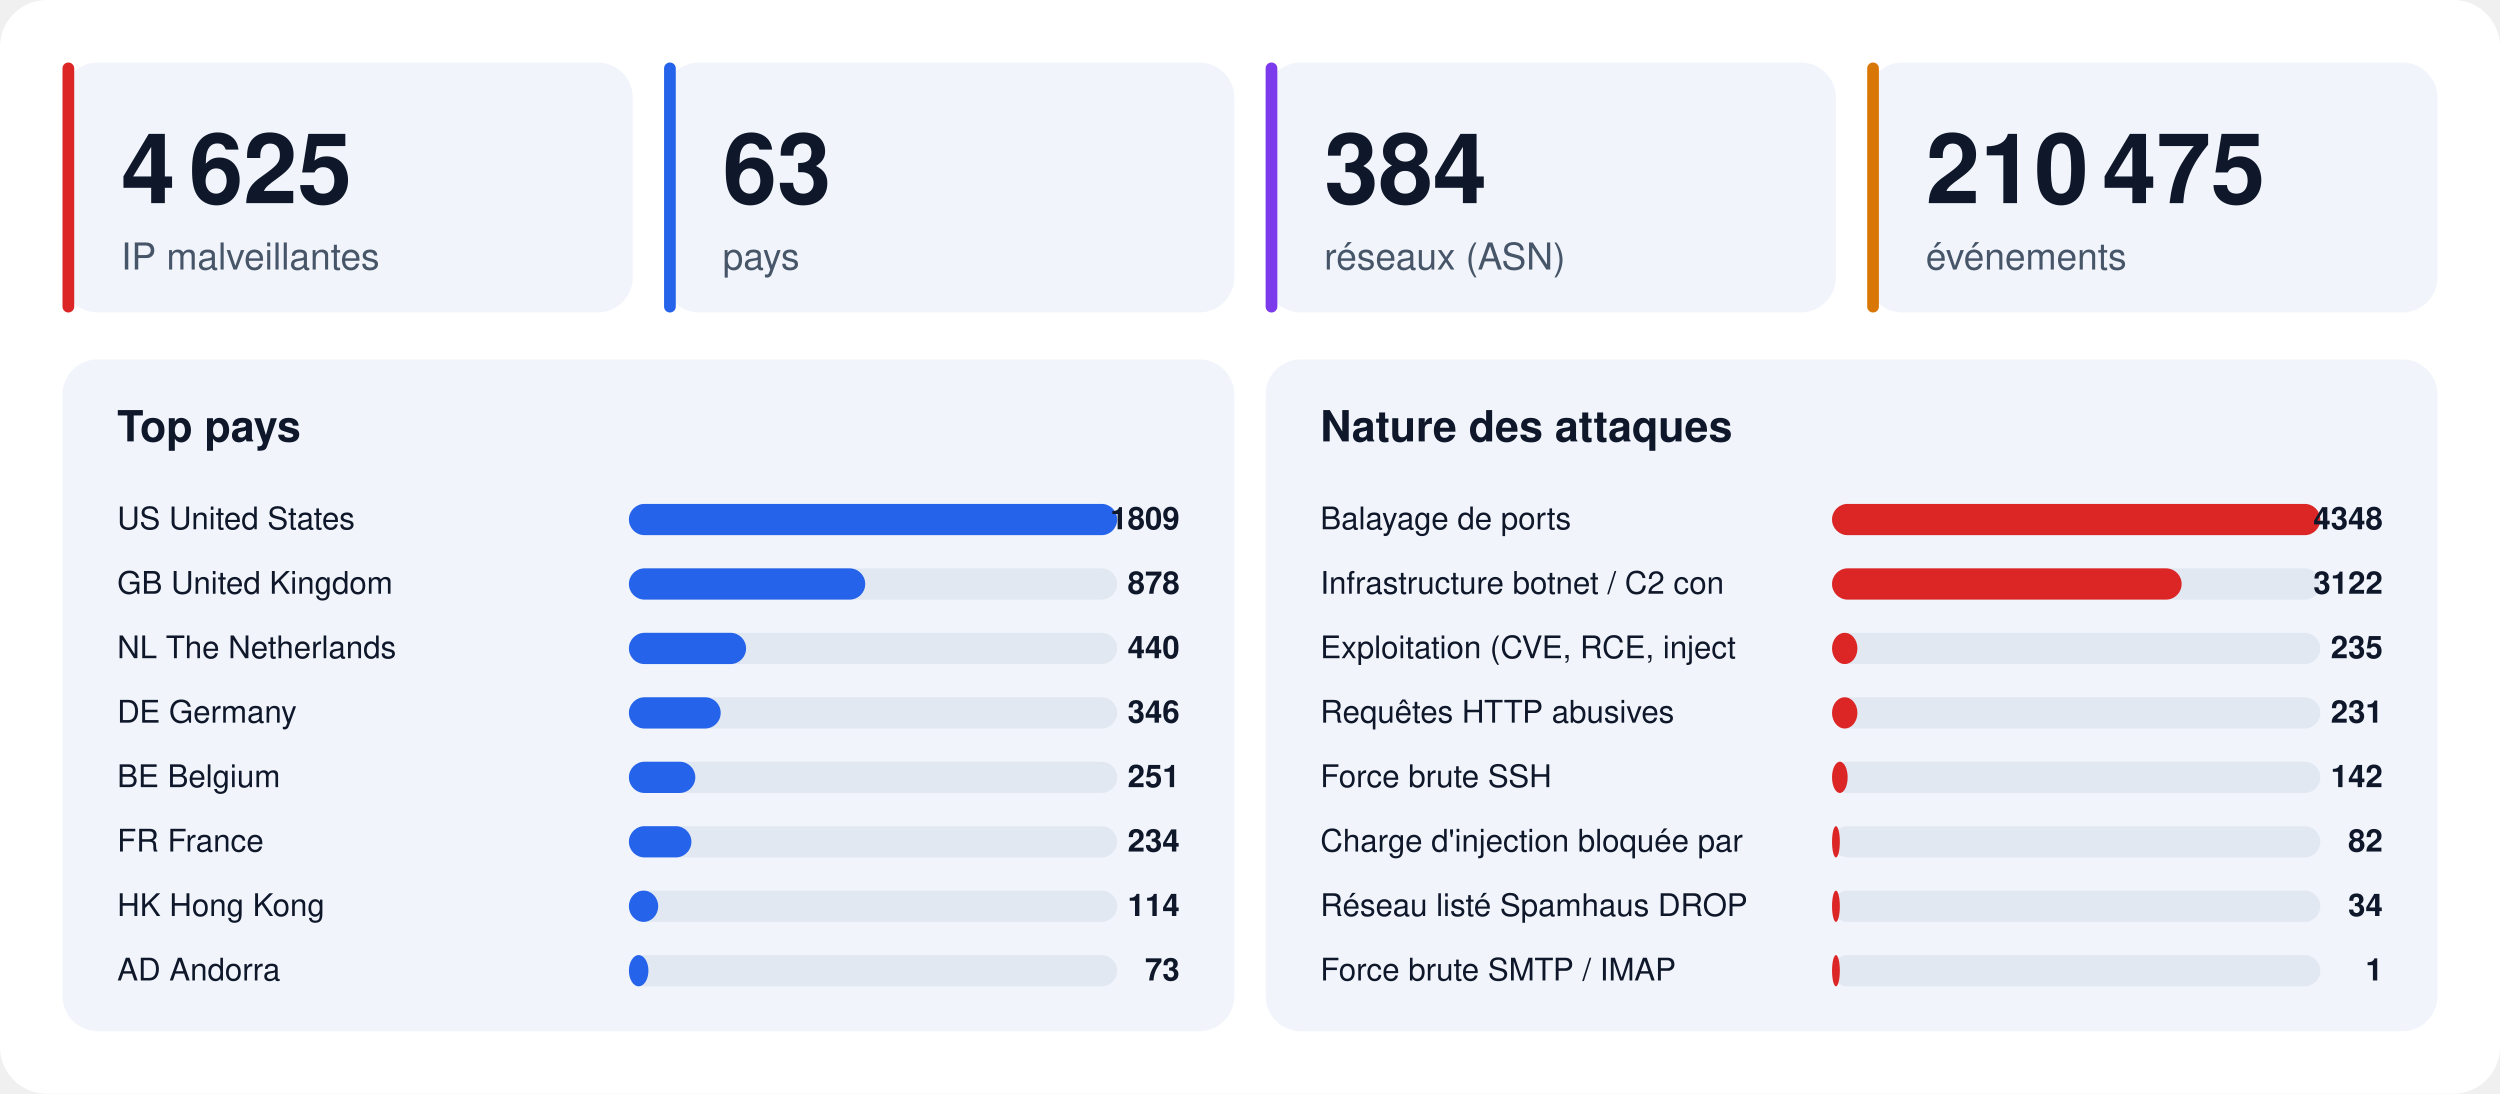
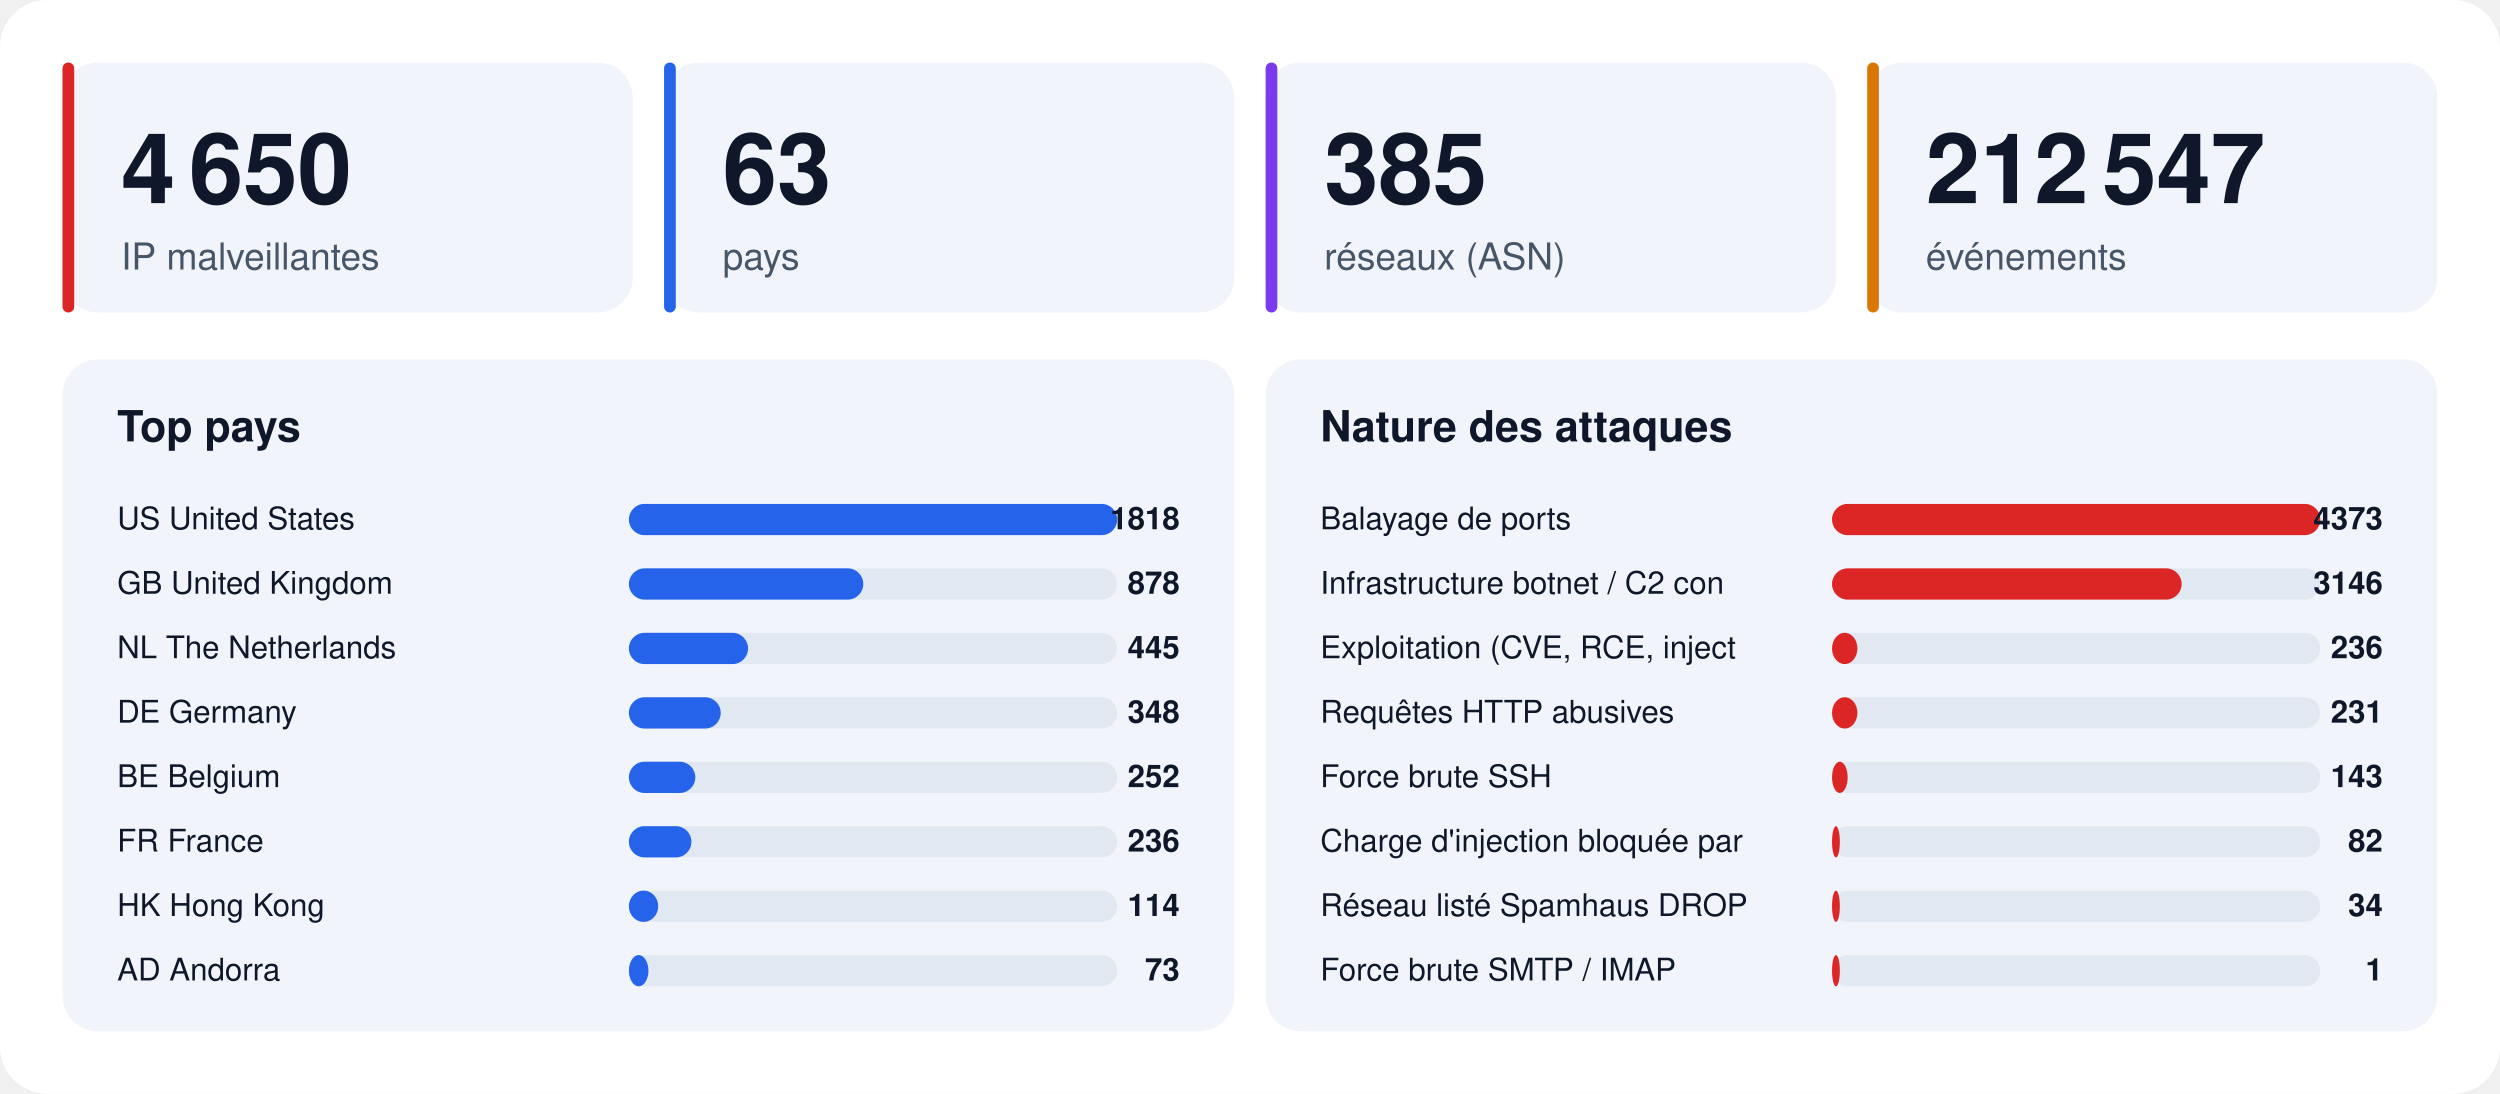
<svg xmlns="http://www.w3.org/2000/svg" width="1280" height="560" viewBox="0 0 1280 560" font-family="-apple-system,BlinkMacSystemFont,'Segoe UI',Helvetica,Arial,sans-serif">
  <rect width="1280" height="560" rx="24" fill="#ffffff" />
  <rect x="32" y="32" width="292" height="128" rx="18" fill="#f1f5fb" />
  <rect x="32" y="32" width="6" height="128" rx="3" fill="#dc2626" />
-   <text x="62" y="104" font-size="50" font-weight="800" fill="#0f172a">4 625</text>
+   <text x="62" y="104" font-size="50" font-weight="800" fill="#0f172a">4 650</text>
  <text x="62" y="138" font-size="19" fill="#475569">IP malveillantes</text>
  <rect x="340" y="32" width="292" height="128" rx="18" fill="#f1f5fb" />
  <rect x="340" y="32" width="6" height="128" rx="3" fill="#2563eb" />
  <text x="370" y="104" font-size="50" font-weight="800" fill="#0f172a">63</text>
  <text x="370" y="138" font-size="19" fill="#475569">pays</text>
  <rect x="648" y="32" width="292" height="128" rx="18" fill="#f1f5fb" />
  <rect x="648" y="32" width="6" height="128" rx="3" fill="#7c3aed" />
-   <text x="678" y="104" font-size="50" font-weight="800" fill="#0f172a">384</text>
+   <text x="678" y="104" font-size="50" font-weight="800" fill="#0f172a">385</text>
  <text x="678" y="138" font-size="19" fill="#475569">réseaux (ASN)</text>
  <rect x="956" y="32" width="292" height="128" rx="18" fill="#f1f5fb" />
  <rect x="956" y="32" width="6" height="128" rx="3" fill="#d97706" />
-   <text x="986" y="104" font-size="50" font-weight="800" fill="#0f172a">210 475</text>
+   <text x="986" y="104" font-size="50" font-weight="800" fill="#0f172a">212 547</text>
  <text x="986" y="138" font-size="19" fill="#475569">événements</text>
  <rect x="32" y="184" width="600" height="344" rx="18" fill="#f1f5fb" />
  <text x="60" y="226" font-size="22" font-weight="700" fill="#0f172a">Top pays</text>
  <text x="60" y="271" font-size="16" fill="#0f172a">US  United States</text>
  <rect x="322" y="258" width="250" height="16" rx="8" fill="#e2e8f2" />
  <rect x="322" y="258" width="250" height="16" rx="8" fill="#2563eb" />
-   <text x="604" y="271" font-size="16" font-weight="700" text-anchor="end" fill="#0f172a">1809</text>
+   <text x="604" y="271" font-size="16" font-weight="700" text-anchor="end" fill="#0f172a">1818</text>
  <text x="60" y="304" font-size="16" fill="#0f172a">GB  United Kingdom</text>
  <rect x="322" y="291" width="250" height="16" rx="8" fill="#e2e8f2" />
-   <rect x="322" y="291" width="121" height="16" rx="8" fill="#2563eb" />
+   <rect x="322" y="291" width="120" height="16" rx="8" fill="#2563eb" />
  <text x="604" y="304" font-size="16" font-weight="700" text-anchor="end" fill="#0f172a">878</text>
  <text x="60" y="337" font-size="16" fill="#0f172a">NL  The Netherlands</text>
  <rect x="322" y="324" width="250" height="16" rx="8" fill="#e2e8f2" />
-   <rect x="322" y="324" width="60" height="16" rx="8" fill="#2563eb" />
-   <text x="604" y="337" font-size="16" font-weight="700" text-anchor="end" fill="#0f172a">440</text>
+   <rect x="322" y="324" width="61" height="16" rx="8" fill="#2563eb" />
+   <text x="604" y="337" font-size="16" font-weight="700" text-anchor="end" fill="#0f172a">445</text>
  <text x="60" y="370" font-size="16" fill="#0f172a">DE  Germany</text>
  <rect x="322" y="357" width="250" height="16" rx="8" fill="#e2e8f2" />
  <rect x="322" y="357" width="47" height="16" rx="8" fill="#2563eb" />
-   <text x="604" y="370" font-size="16" font-weight="700" text-anchor="end" fill="#0f172a">346</text>
+   <text x="604" y="370" font-size="16" font-weight="700" text-anchor="end" fill="#0f172a">348</text>
  <text x="60" y="403" font-size="16" fill="#0f172a">BE  Belgium</text>
  <rect x="322" y="390" width="250" height="16" rx="8" fill="#e2e8f2" />
  <rect x="322" y="390" width="34" height="16" rx="8" fill="#2563eb" />
-   <text x="604" y="403" font-size="16" font-weight="700" text-anchor="end" fill="#0f172a">251</text>
+   <text x="604" y="403" font-size="16" font-weight="700" text-anchor="end" fill="#0f172a">252</text>
  <text x="60" y="436" font-size="16" fill="#0f172a">FR  France</text>
  <rect x="322" y="423" width="250" height="16" rx="8" fill="#e2e8f2" />
  <rect x="322" y="423" width="32" height="16" rx="8" fill="#2563eb" />
-   <text x="604" y="436" font-size="16" font-weight="700" text-anchor="end" fill="#0f172a">234</text>
+   <text x="604" y="436" font-size="16" font-weight="700" text-anchor="end" fill="#0f172a">236</text>
  <text x="60" y="469" font-size="16" fill="#0f172a">HK  Hong Kong</text>
  <rect x="322" y="456" width="250" height="16" rx="8" fill="#e2e8f2" />
  <rect x="322" y="456" width="15" height="16" rx="8" fill="#2563eb" />
  <text x="604" y="469" font-size="16" font-weight="700" text-anchor="end" fill="#0f172a">114</text>
  <text x="60" y="502" font-size="16" fill="#0f172a">AD  Andorra</text>
  <rect x="322" y="489" width="250" height="16" rx="8" fill="#e2e8f2" />
  <rect x="322" y="489" width="10" height="16" rx="8" fill="#2563eb" />
  <text x="604" y="502" font-size="16" font-weight="700" text-anchor="end" fill="#0f172a">73</text>
  <rect x="648" y="184" width="600" height="344" rx="18" fill="#f1f5fb" />
  <text x="676" y="226" font-size="22" font-weight="700" fill="#0f172a">Nature des attaques</text>
  <text x="676" y="271" font-size="16" fill="#0f172a">Balayage de ports</text>
  <rect x="938" y="258" width="250" height="16" rx="8" fill="#e2e8f2" />
  <rect x="938" y="258" width="250" height="16" rx="8" fill="#dc2626" />
-   <text x="1220" y="271" font-size="16" font-weight="700" text-anchor="end" fill="#0f172a">4348</text>
+   <text x="1220" y="271" font-size="16" font-weight="700" text-anchor="end" fill="#0f172a">4373</text>
  <text x="676" y="304" font-size="16" fill="#0f172a">Infrastructure botnet / C2 con</text>
  <rect x="938" y="291" width="250" height="16" rx="8" fill="#e2e8f2" />
  <rect x="938" y="291" width="179" height="16" rx="8" fill="#dc2626" />
-   <text x="1220" y="304" font-size="16" font-weight="700" text-anchor="end" fill="#0f172a">3122</text>
+   <text x="1220" y="304" font-size="16" font-weight="700" text-anchor="end" fill="#0f172a">3146</text>
  <text x="676" y="337" font-size="16" fill="#0f172a">Exploitation (CVE, RCE, inject</text>
  <rect x="938" y="324" width="250" height="16" rx="8" fill="#e2e8f2" />
  <rect x="938" y="324" width="13" height="16" rx="8" fill="#dc2626" />
-   <text x="1220" y="337" font-size="16" font-weight="700" text-anchor="end" fill="#0f172a">235</text>
+   <text x="1220" y="337" font-size="16" font-weight="700" text-anchor="end" fill="#0f172a">236</text>
  <text x="676" y="370" font-size="16" fill="#0f172a">Requêtes HTTP abusives</text>
  <rect x="938" y="357" width="250" height="16" rx="8" fill="#e2e8f2" />
  <rect x="938" y="357" width="13" height="16" rx="8" fill="#dc2626" />
  <text x="1220" y="370" font-size="16" font-weight="700" text-anchor="end" fill="#0f172a">231</text>
  <text x="676" y="403" font-size="16" fill="#0f172a">Force brute SSH</text>
  <rect x="938" y="390" width="250" height="16" rx="8" fill="#e2e8f2" />
  <rect x="938" y="390" width="8" height="16" rx="8" fill="#dc2626" />
-   <text x="1220" y="403" font-size="16" font-weight="700" text-anchor="end" fill="#0f172a">142</text>
+   <text x="1220" y="403" font-size="16" font-weight="700" text-anchor="end" fill="#0f172a">143</text>
  <text x="676" y="436" font-size="16" fill="#0f172a">Charge d'injection bloquée par</text>
  <rect x="938" y="423" width="250" height="16" rx="8" fill="#e2e8f2" />
  <rect x="938" y="423" width="4" height="16" rx="8" fill="#dc2626" />
  <text x="1220" y="436" font-size="16" font-weight="700" text-anchor="end" fill="#0f172a">82</text>
  <text x="676" y="469" font-size="16" fill="#0f172a">Réseau listé Spamhaus DROP</text>
  <rect x="938" y="456" width="250" height="16" rx="8" fill="#e2e8f2" />
  <rect x="938" y="456" width="4" height="16" rx="8" fill="#dc2626" />
  <text x="1220" y="469" font-size="16" font-weight="700" text-anchor="end" fill="#0f172a">34</text>
  <text x="676" y="502" font-size="16" fill="#0f172a">Force brute SMTP / IMAP</text>
  <rect x="938" y="489" width="250" height="16" rx="8" fill="#e2e8f2" />
  <rect x="938" y="489" width="4" height="16" rx="8" fill="#dc2626" />
  <text x="1220" y="502" font-size="16" font-weight="700" text-anchor="end" fill="#0f172a">1</text>
</svg>
